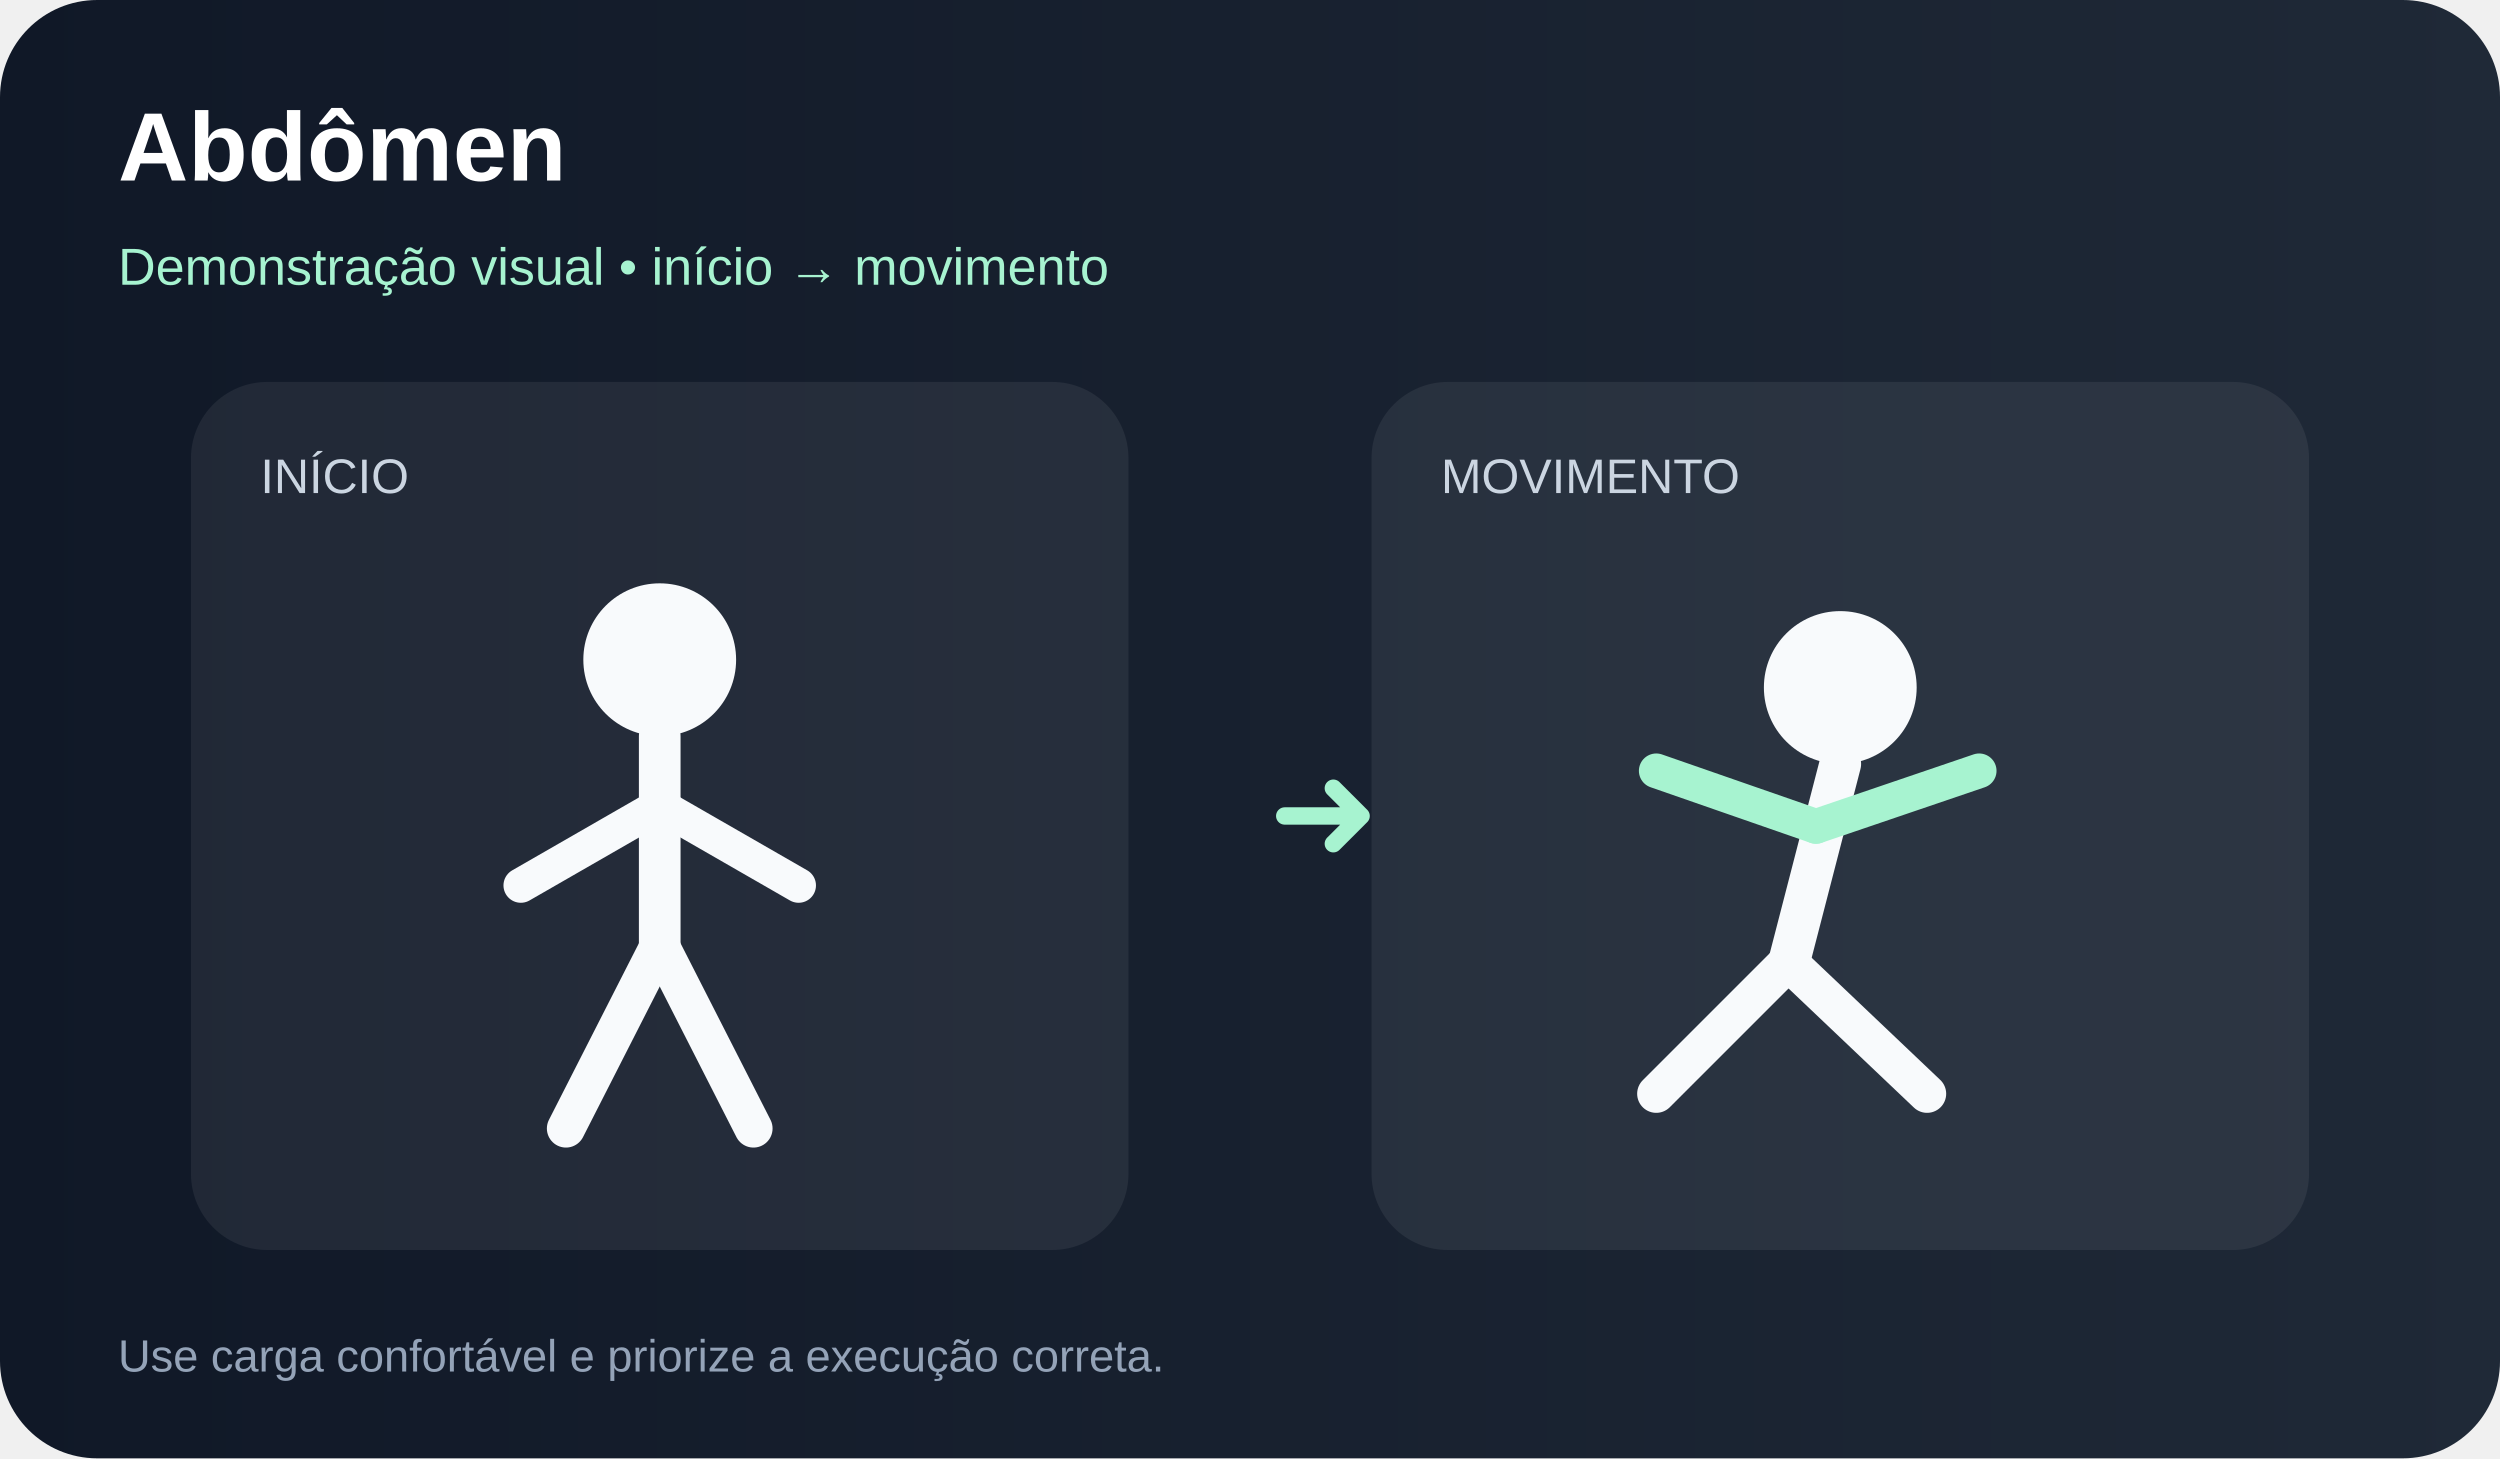
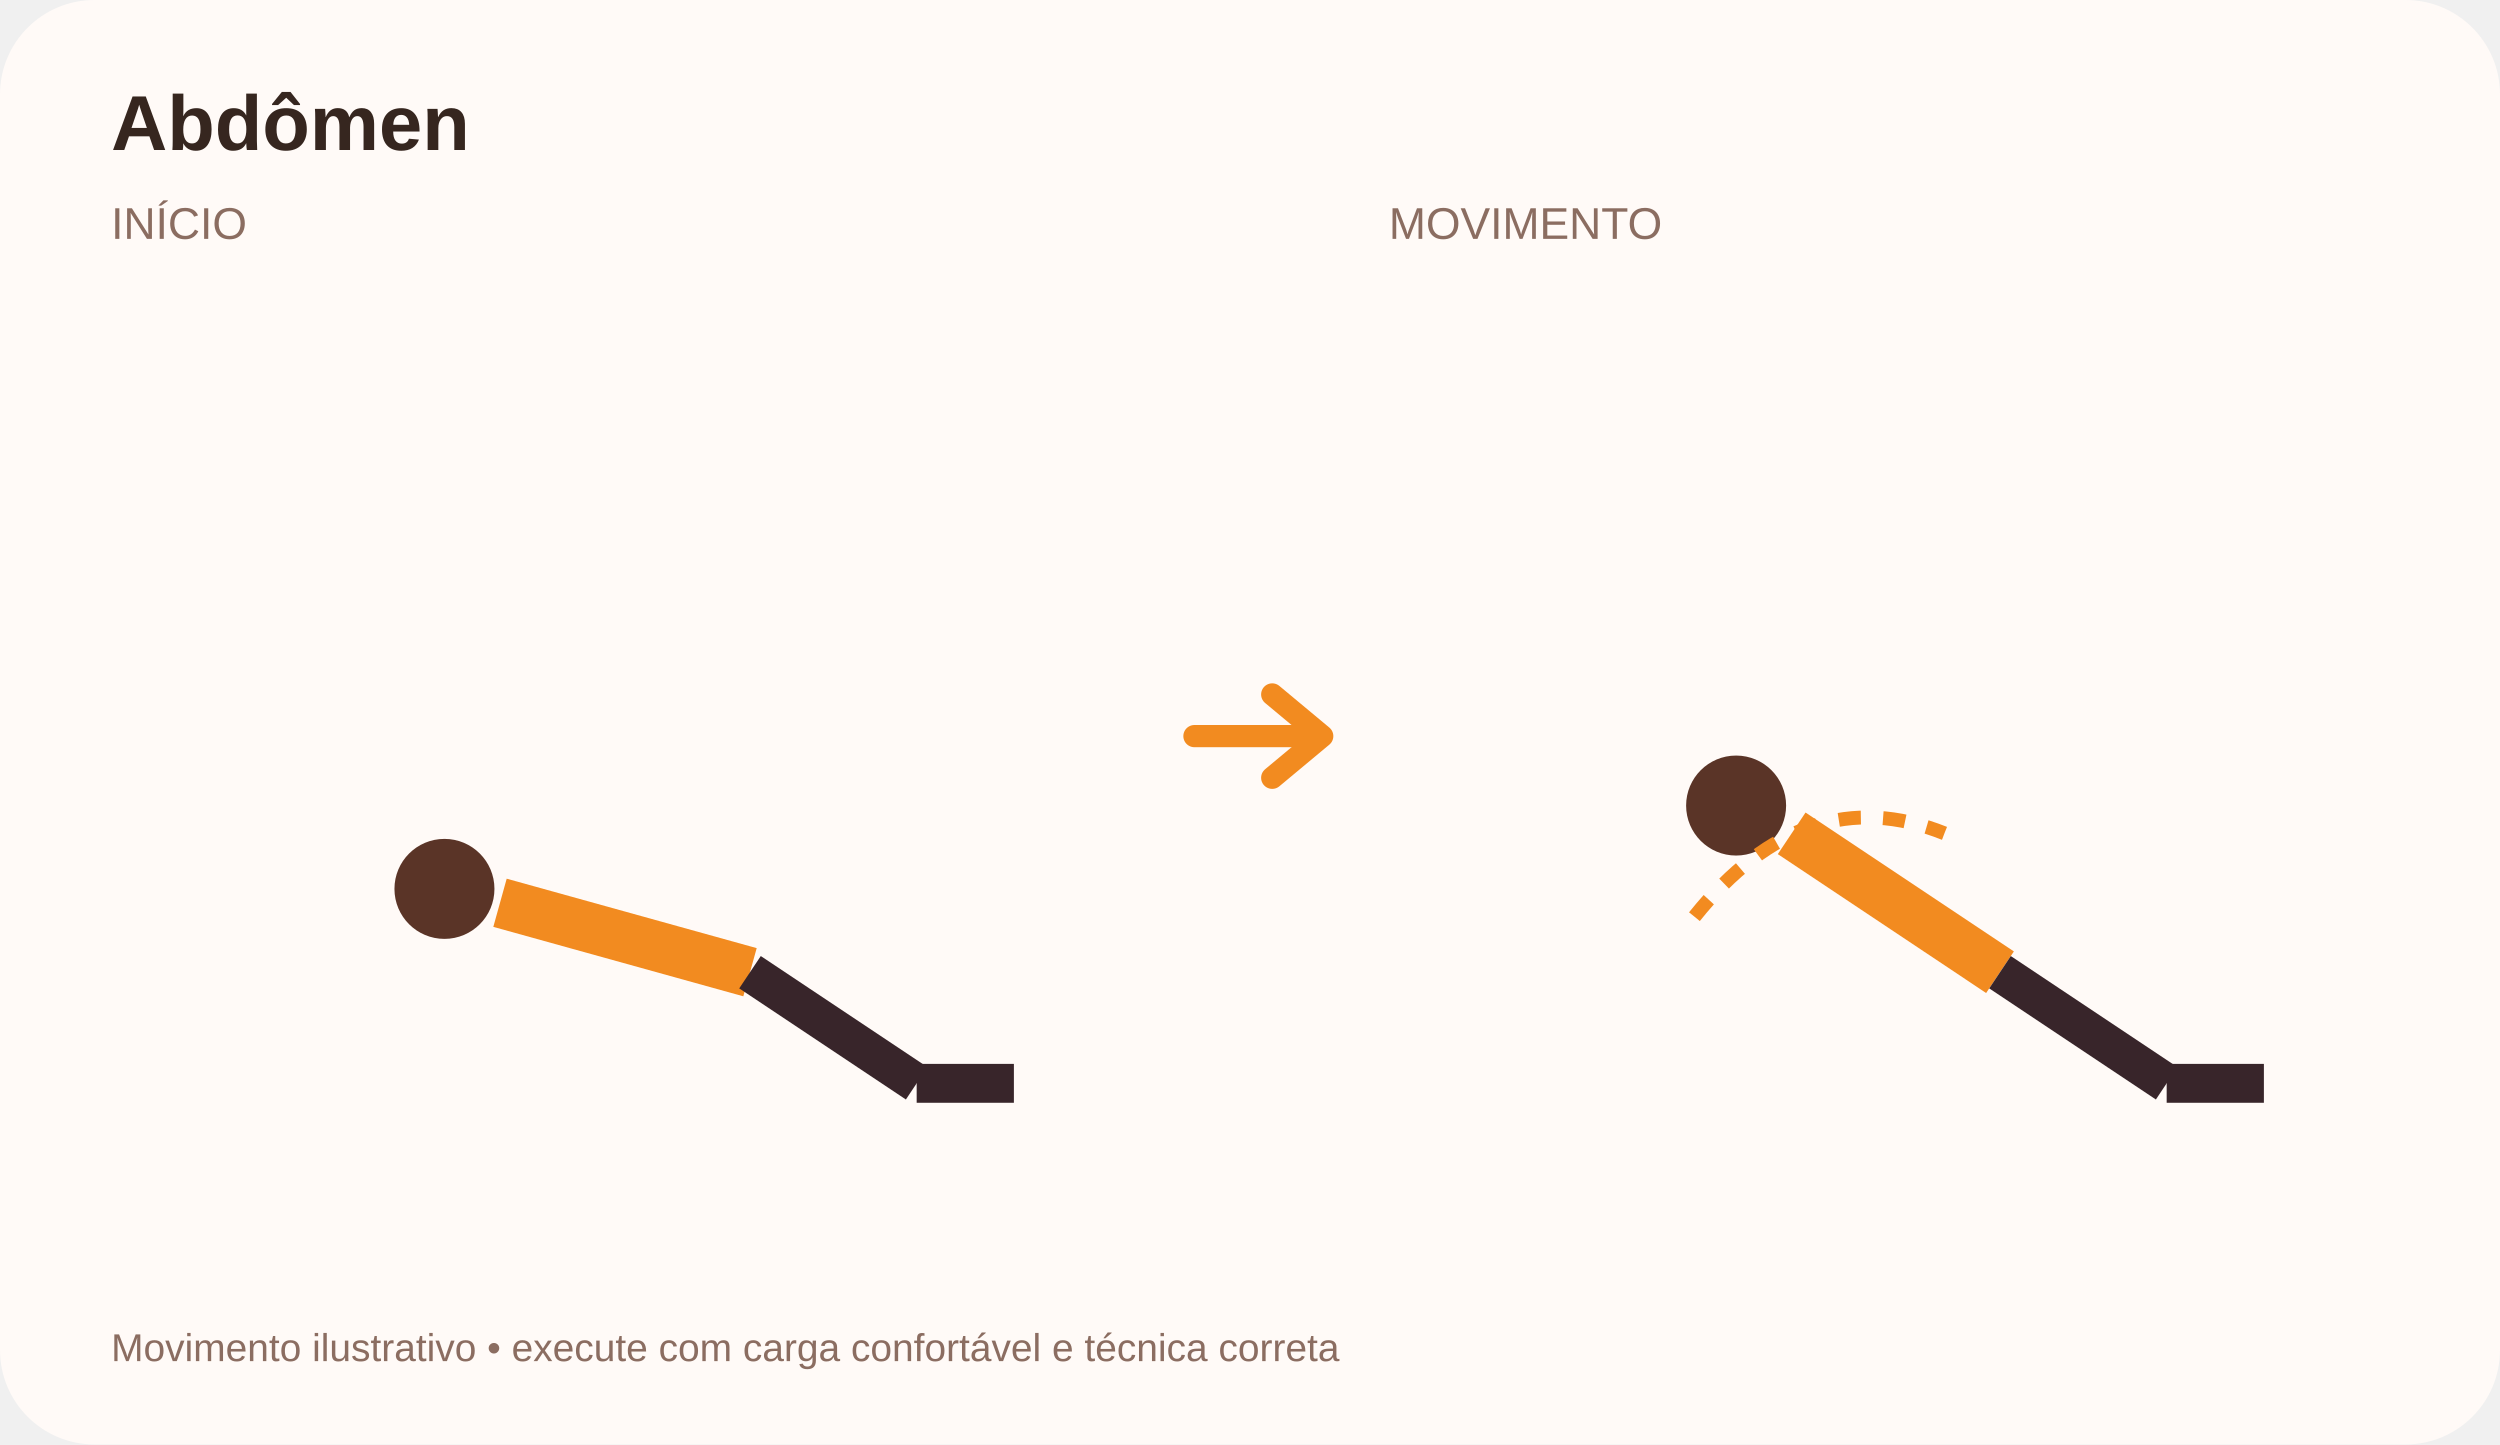
- <svg xmlns="http://www.w3.org/2000/svg" width="720" height="420" viewBox="0 0 720 420">
-   <defs>
-     <linearGradient id="bg" x1="0" x2="1">
-       <stop offset="0" stop-color="#101827" />
-       <stop offset="1" stop-color="#1f2937" />
-     </linearGradient>
-   </defs>
-   <rect width="720" height="420" rx="28" fill="url(#bg)" />
-   <text x="34" y="52" fill="#ffffff" font-family="Arial" font-size="28" font-weight="700">Abdômen</text>
-   <text x="34" y="82" fill="#a7f3d0" font-family="Arial" font-size="15">Demonstração visual • início → movimento</text>
-   <g transform="translate(55,110)">
-     <rect x="0" y="0" width="270" height="250" rx="22" fill="#ffffff" opacity=".07" />
-     <rect x="340" y="0" width="270" height="250" rx="22" fill="#ffffff" opacity=".07" />
-     <text x="20" y="32" fill="#cbd5e1" font-family="Arial" font-size="14">INÍCIO</text>
-     <text x="360" y="32" fill="#cbd5e1" font-family="Arial" font-size="14">MOVIMENTO</text>
-     <circle cx="135" cy="80" r="22" fill="#f8fafc" />
-     <line x1="135" y1="102" x2="135" y2="164" stroke="#f8fafc" stroke-width="12" stroke-linecap="round" />
-     <line x1="135" y1="122" x2="95" y2="145" stroke="#f8fafc" stroke-width="10" stroke-linecap="round" />
-     <line x1="135" y1="122" x2="175" y2="145" stroke="#f8fafc" stroke-width="10" stroke-linecap="round" />
-     <line x1="135" y1="162" x2="108" y2="215" stroke="#f8fafc" stroke-width="11" stroke-linecap="round" />
-     <line x1="135" y1="162" x2="162" y2="215" stroke="#f8fafc" stroke-width="11" stroke-linecap="round" />
-     <circle cx="475" cy="88" r="22" fill="#f8fafc" />
-     <line x1="475" y1="110" x2="460" y2="168" stroke="#f8fafc" stroke-width="12" stroke-linecap="round" />
-     <line x1="468" y1="128" x2="422" y2="112" stroke="#a7f3d0" stroke-width="10" stroke-linecap="round" />
-     <line x1="468" y1="128" x2="515" y2="112" stroke="#a7f3d0" stroke-width="10" stroke-linecap="round" />
-     <line x1="460" y1="167" x2="422" y2="205" stroke="#f8fafc" stroke-width="11" stroke-linecap="round" />
-     <line x1="460" y1="167" x2="500" y2="205" stroke="#f8fafc" stroke-width="11" stroke-linecap="round" />
-     <path d="M315 125 l22 0 l-8 -8 m8 8 l-8 8" stroke="#a7f3d0" stroke-width="5" fill="none" stroke-linecap="round" stroke-linejoin="round" />
-   </g>
-   <text x="34" y="395" fill="#94a3b8" font-family="Arial" font-size="13">Use carga confortável e priorize a execução correta.</text>
+ <svg xmlns="http://www.w3.org/2000/svg" viewBox="0 0 900 520" width="900" height="520">
+   <rect width="900" height="520" rx="34" fill="#fffaf7" />
+   <text x="40" y="54" font-family="Arial, sans-serif" font-size="28" font-weight="700" fill="#36261f">Abdômen</text>
+   <text x="40" y="86" font-family="Arial, sans-serif" font-size="16" fill="#8b6d61">INÍCIO</text>
+   <text x="500" y="86" font-family="Arial, sans-serif" font-size="16" fill="#8b6d61">MOVIMENTO</text>
+   <path d="M430 265 h40" stroke="#f28b20" stroke-width="8" stroke-linecap="round" />
+   <path d="M458 250 l18 15 -18 15" fill="none" stroke="#f28b20" stroke-width="8" stroke-linecap="round" stroke-linejoin="round" />
+   <circle cx="160" cy="320" r="18" fill="#5a3427" />
+   <line x1="180" y1="325" x2="270" y2="350" stroke="#f28b20" stroke-width="18" />
+   <line x1="270" y1="350" x2="330" y2="390" stroke="#38252a" stroke-width="14" />
+   <line x1="330" y1="390" x2="365" y2="390" stroke="#38252a" stroke-width="14" />
+   <circle cx="625" cy="290" r="18" fill="#5a3427" />
+   <line x1="645" y1="300" x2="720" y2="350" stroke="#f28b20" stroke-width="18" />
+   <line x1="720" y1="350" x2="780" y2="390" stroke="#38252a" stroke-width="14" />
+   <line x1="780" y1="390" x2="815" y2="390" stroke="#38252a" stroke-width="14" />
+   <path d="M610 330 Q650 280 700 300" fill="none" stroke="#f28b20" stroke-width="5" stroke-dasharray="8 8" />
+   <text x="40" y="490" font-family="Arial, sans-serif" font-size="14" fill="#8b6d61">Movimento ilustrativo • execute com carga confortável e técnica correta</text>
</svg>
